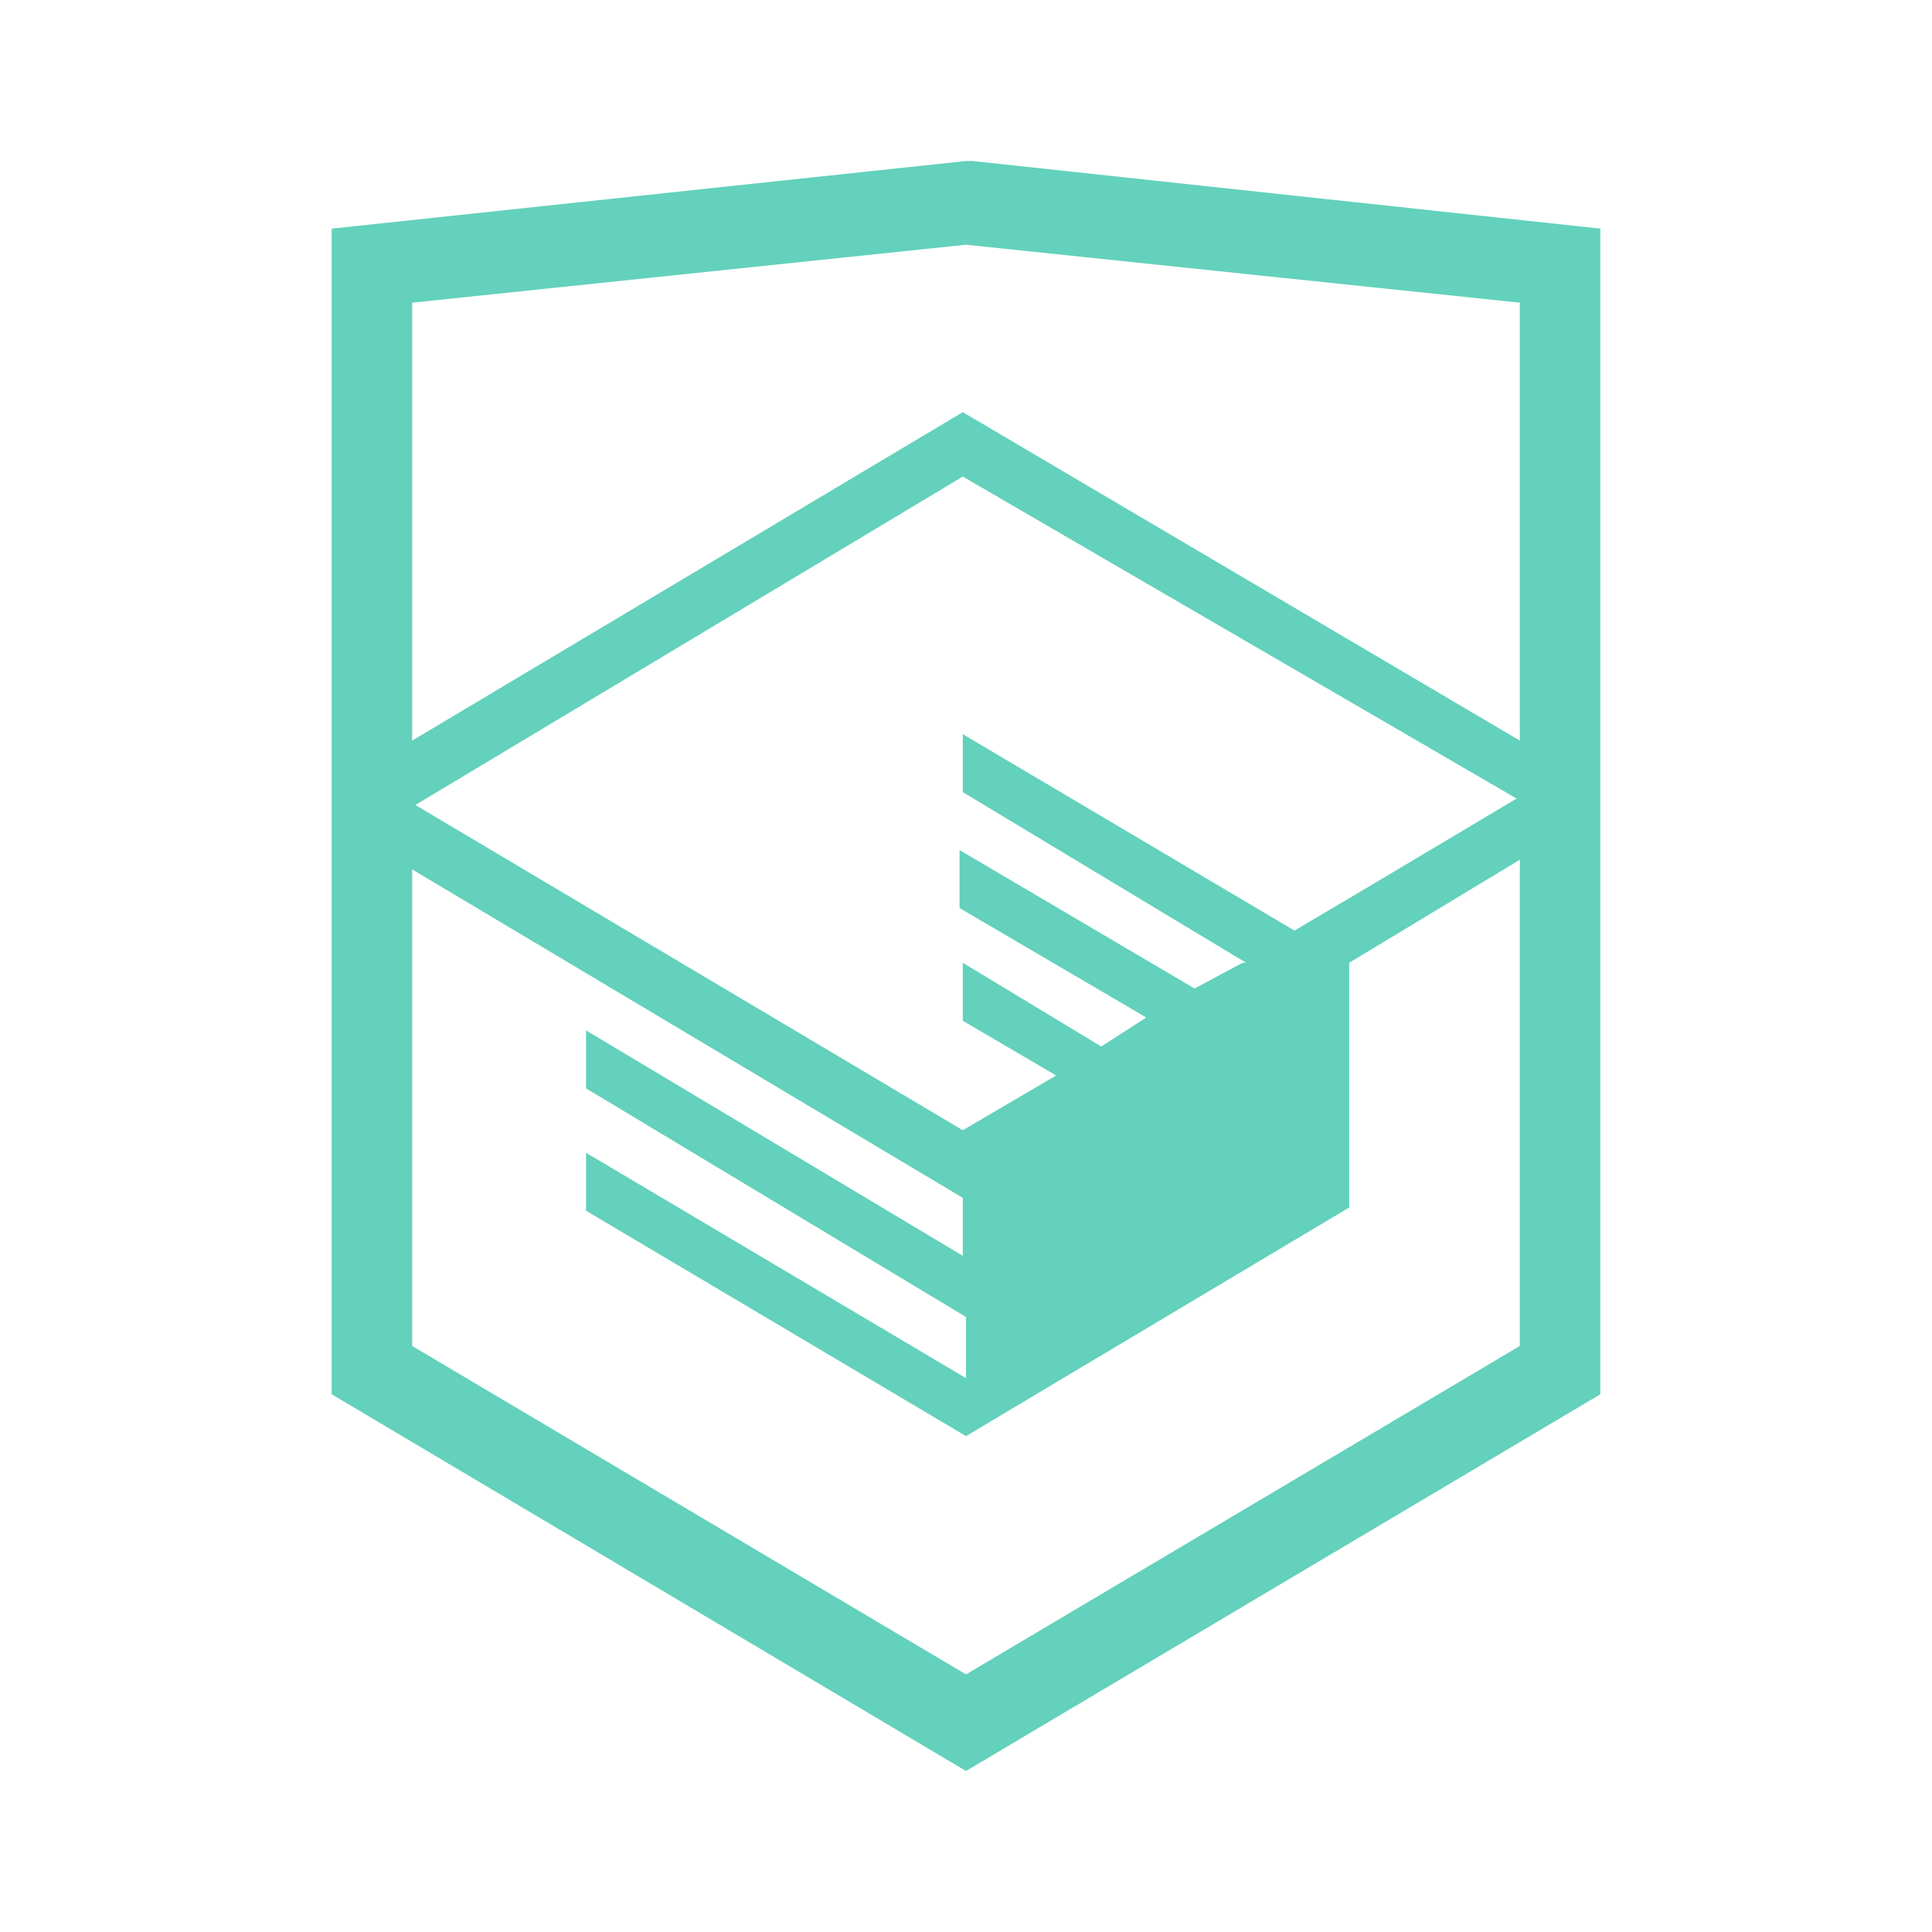
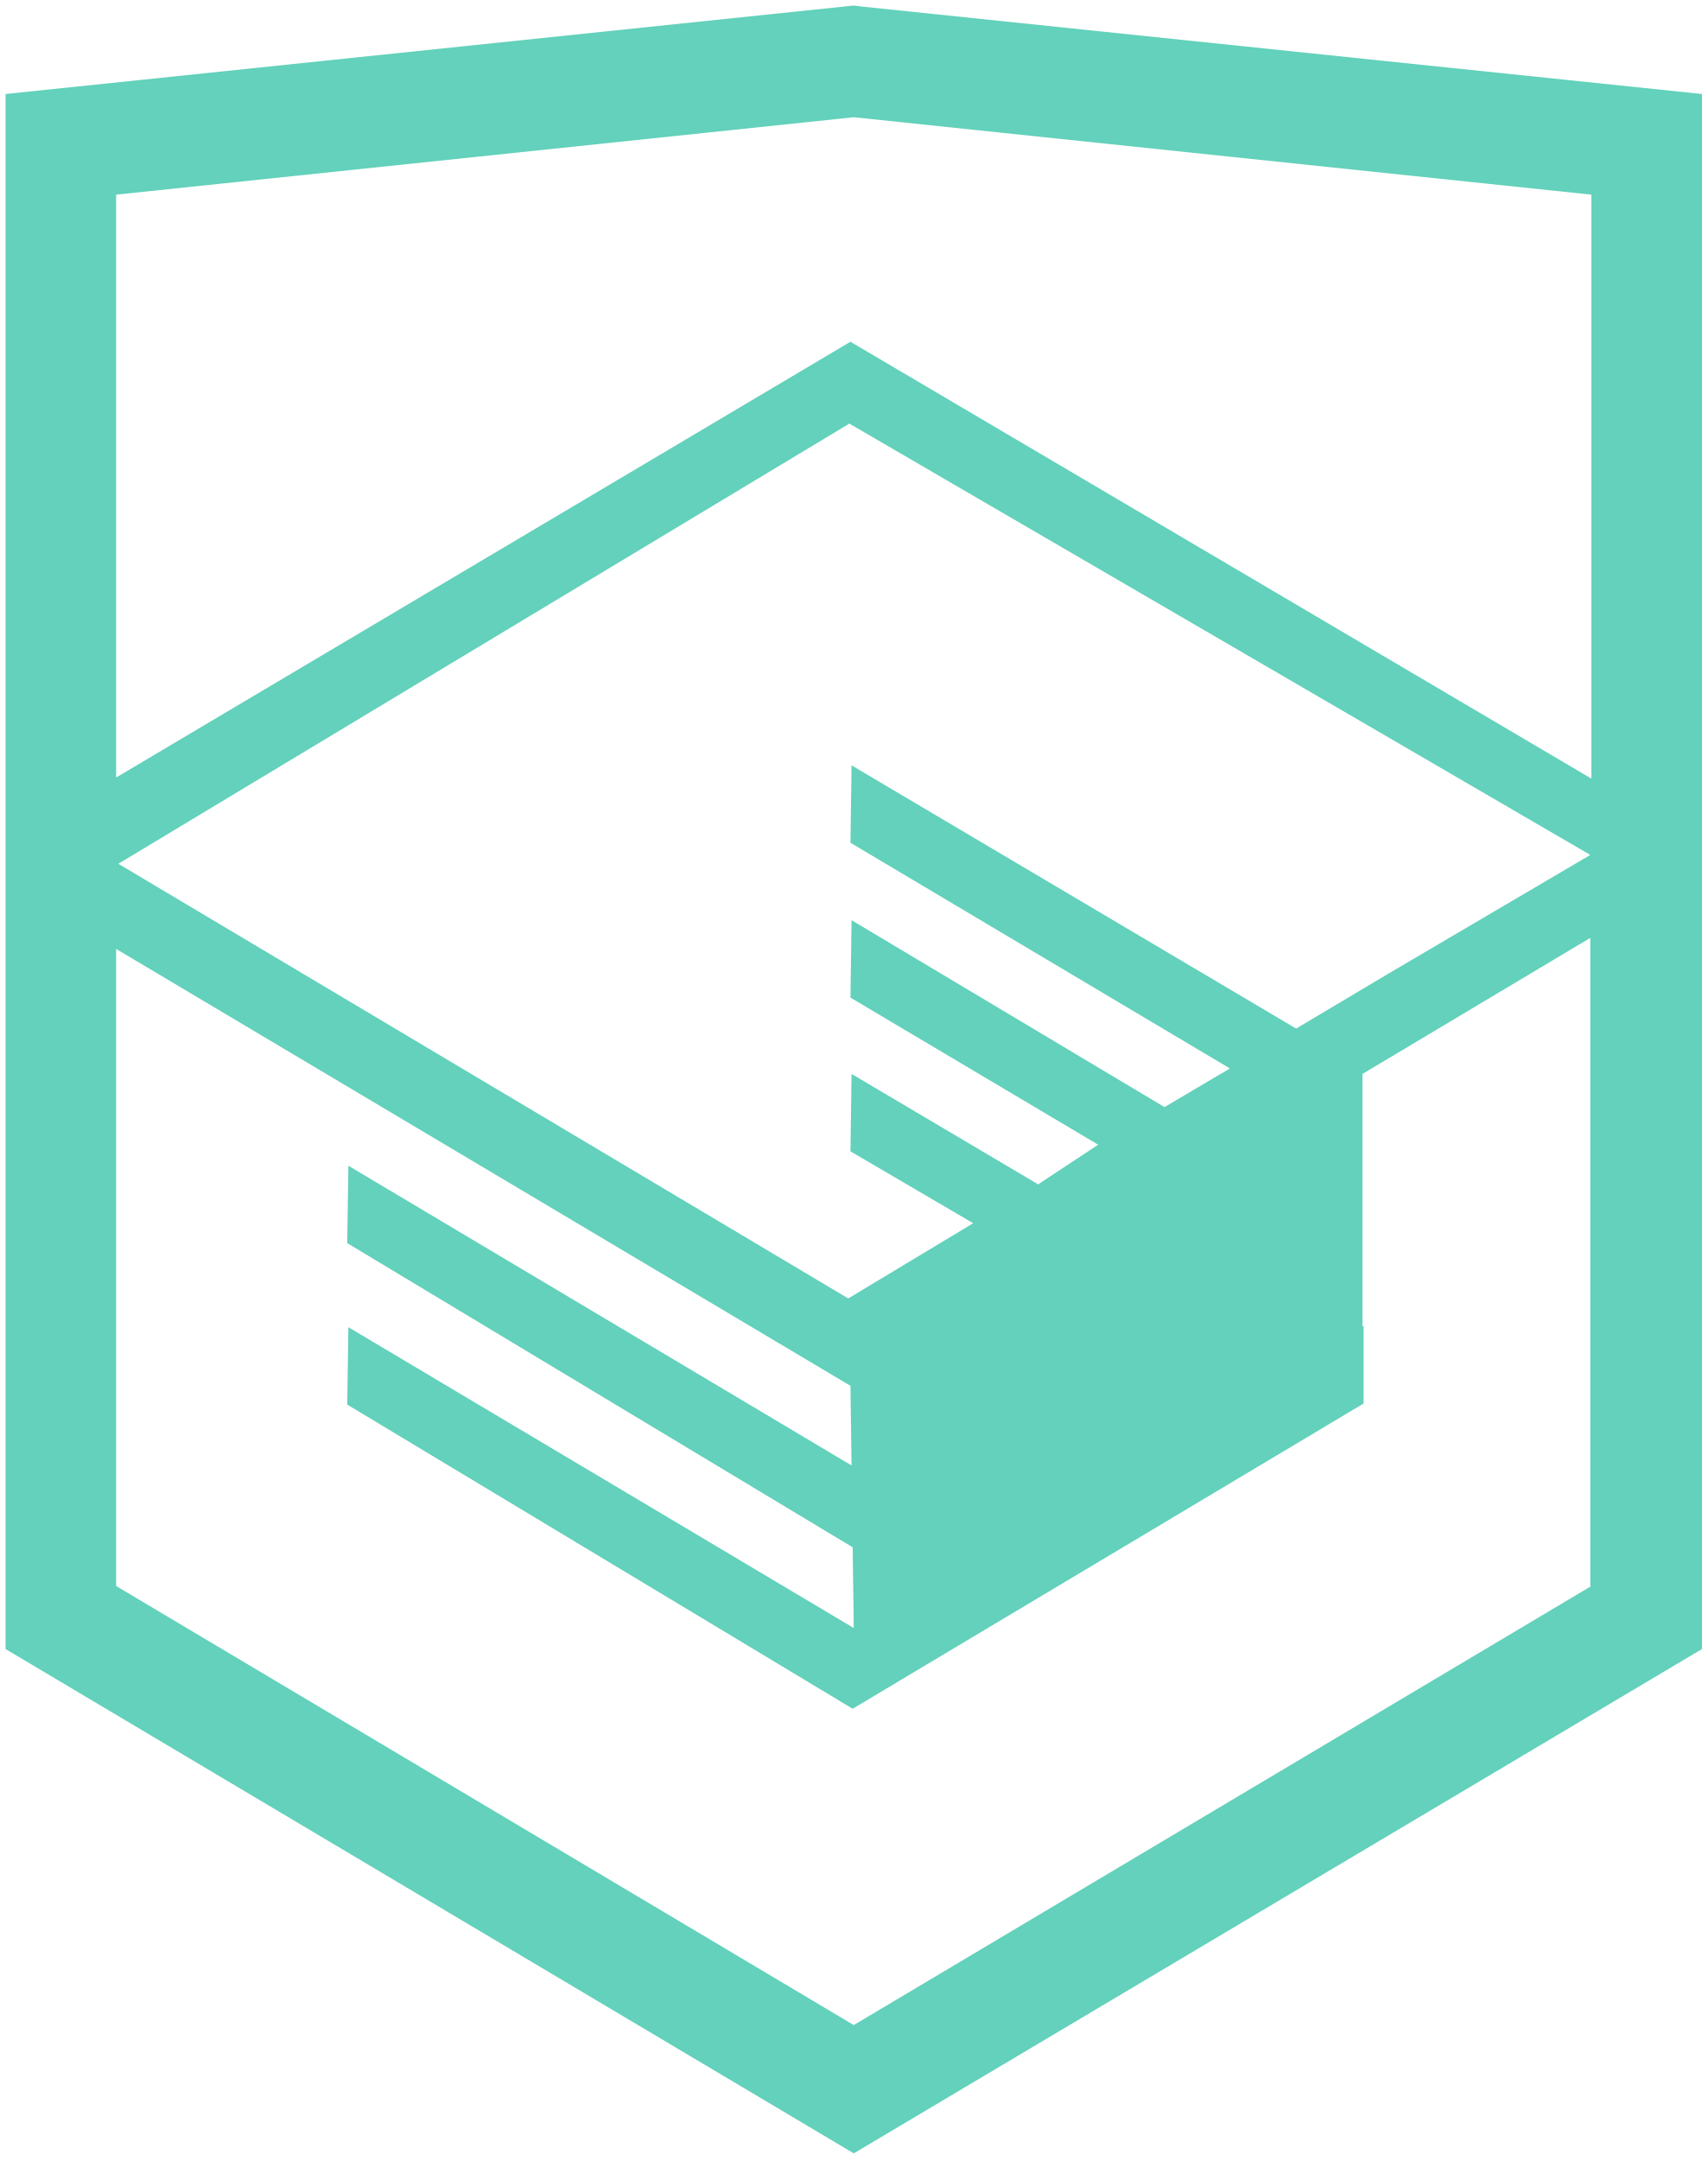
- <svg xmlns="http://www.w3.org/2000/svg" viewBox="0 0 60 60">
-   <path fill="#63d1bb" width="27" height="34" d="M30.2 5h-.2l-19.7 2.1v36.2l19.7 11.7 19.7-11.7v-36.2l-19.5-2.1zm17 36.8l-17.2 10.2-17.2-10.2v-14.8l17.1 10.2v1.8l-11.7-7v1.8l11.8 7.1v1.9l-11.8-7v1.8l11.8 7 11.9-7.1v-7.6l5.3-3.2v15.1zm-.1-17l-4.7 2.8-2.2 1.3-10.3-6.1v1.8l8.8 5.3h-.1l-.2.1-1.3.7-7.3-4.3v1.8l5.8 3.4-1.4.9-4.3-2.6v1.8l2.9 1.7-2.9 1.7-17-10.1 17-10.2 17.2 10zm.1-1.8l-17.3-10.2-17.1 10.2v-13.6l17.2-1.8 17.2 1.8v13.6z" />
+ <svg xmlns="http://www.w3.org/2000/svg" viewBox="0 0 154.4 195.3">
+   <path d="M78 .6l-.8-.1-76.7 8v140.6l76.7 45.6 76.7-45.6V8.5L78 .6zm65.9 142.8l-66.7 39.7-66.7-39.7V85.8l66.4 39.5.1 7.2-45.5-27.1-.1 7 45.7 27.5.1 7.3L31.5 120l-.1 7 45.7 27.5 46.2-27.6v-7h-.1V97.1l20.6-12.3v58.6zm-.1-66.1L125.6 88l-8.4 5L77 69.2l-.1 7 34.3 20.4-.3.2-.7.4-4.9 2.9L77 83.2l-.1 7 22.4 13.3L94 107l-.1.1-16.9-10-.1 7 11.1 6.5-11.3 6.8-66-39.3 66.1-39.8 67 39zm.1-6.9l-67-39.5-66.4 39.4V17.6l66.7-7 66.7 7v52.8z" fill="#63d1bb" stroke-miterlimit="10" />
</svg>
